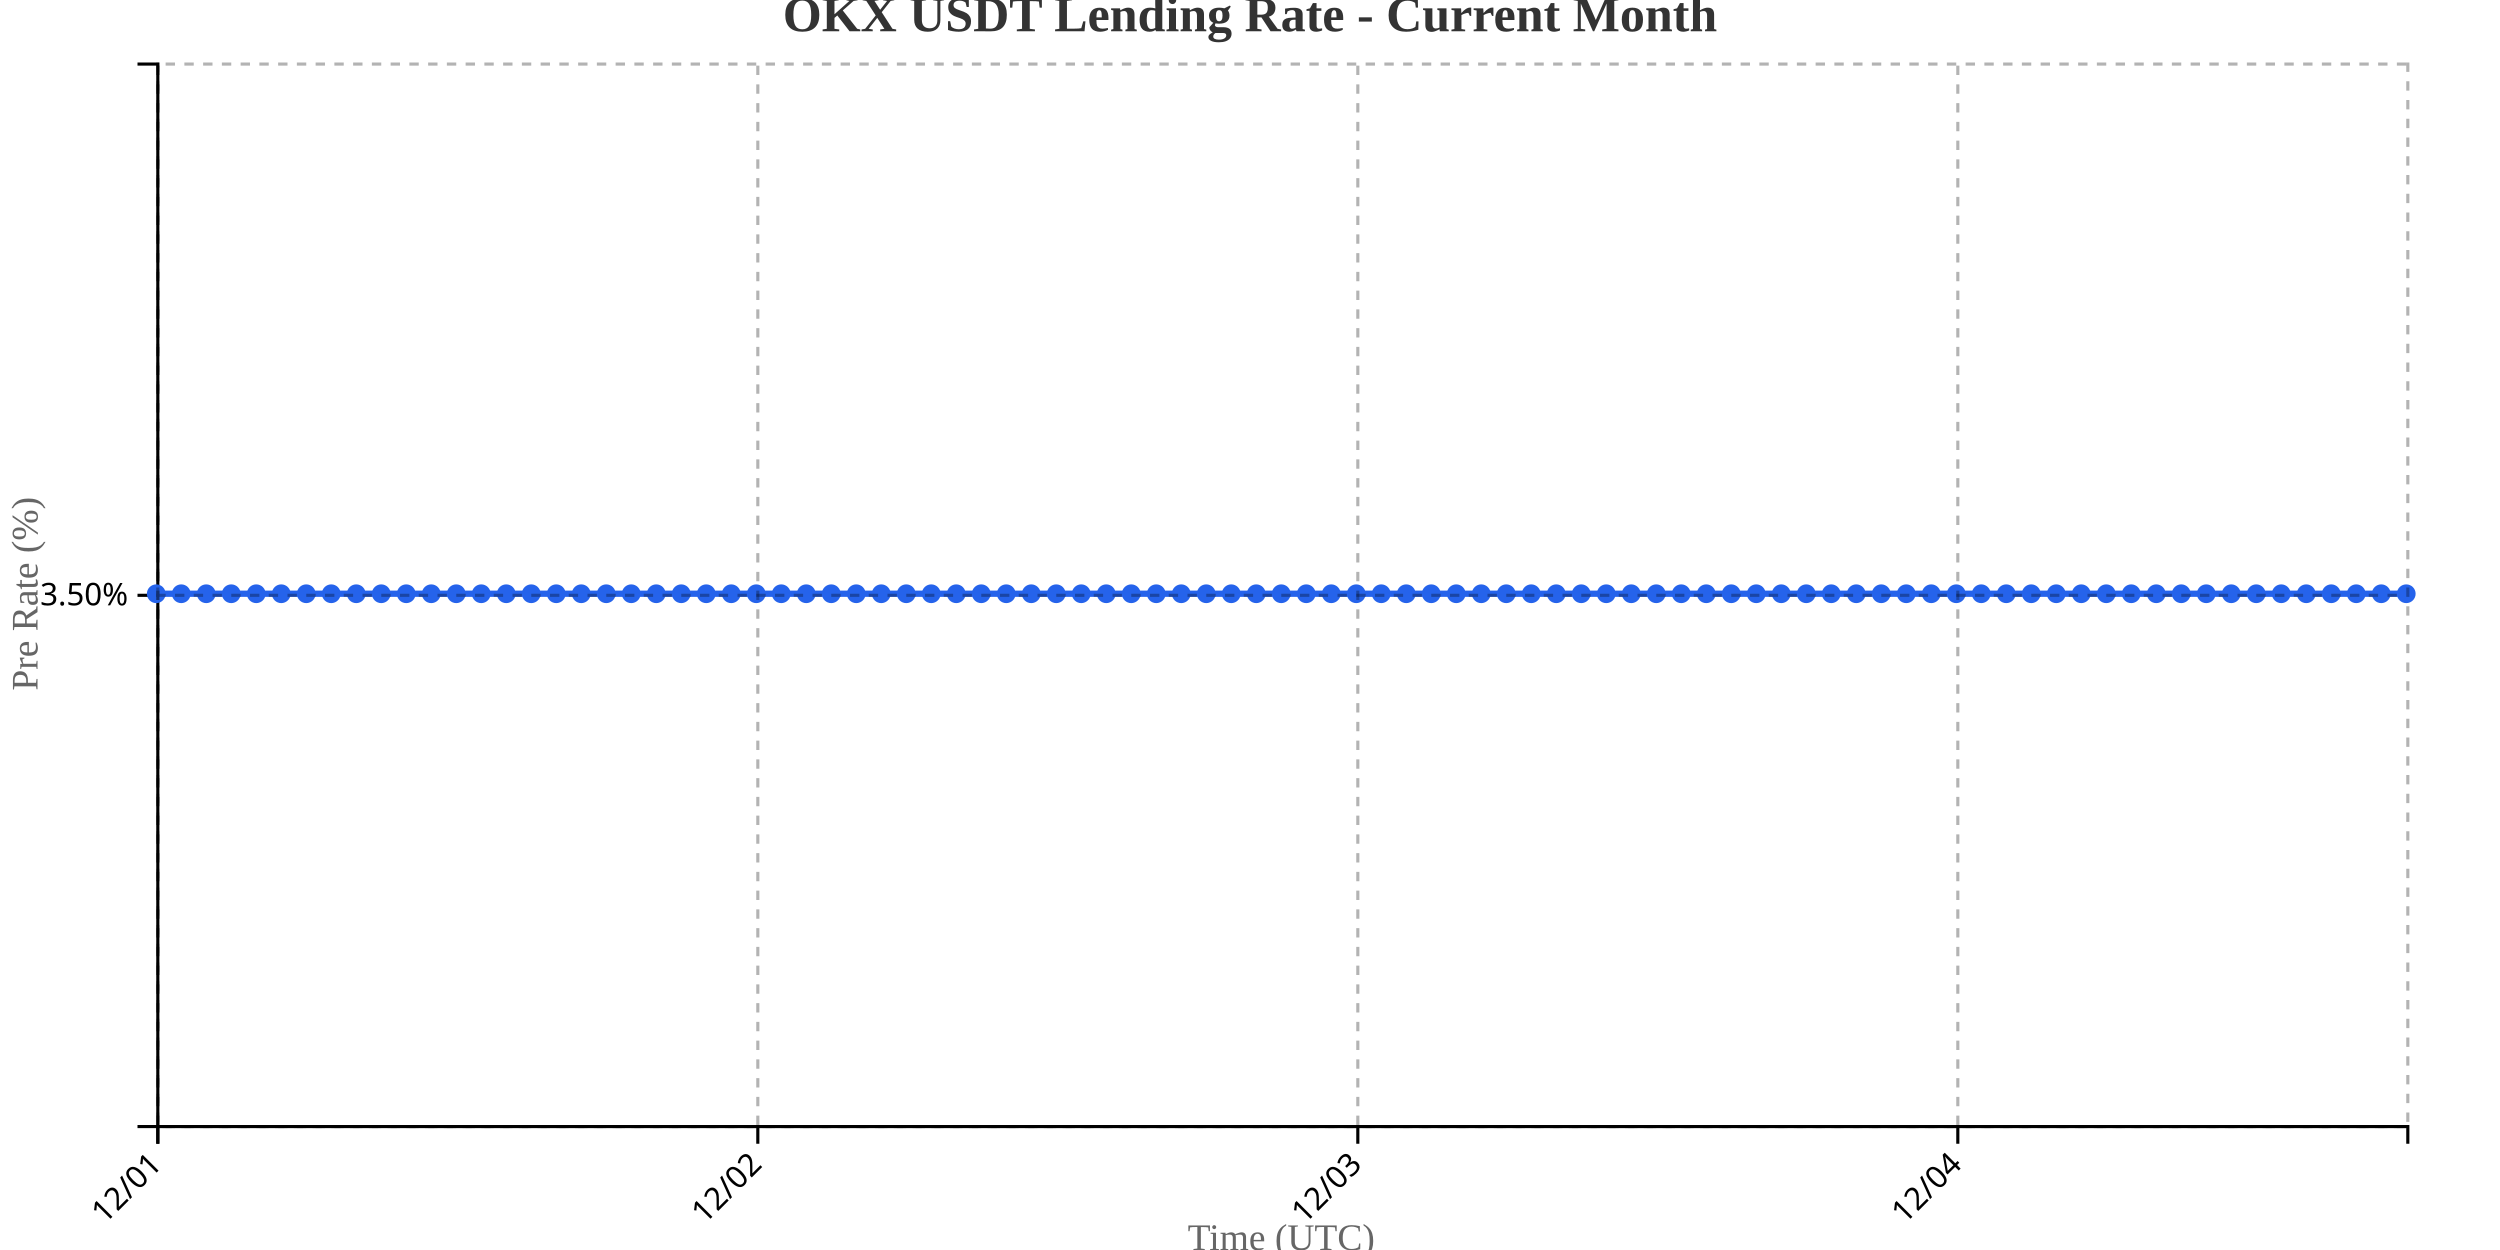
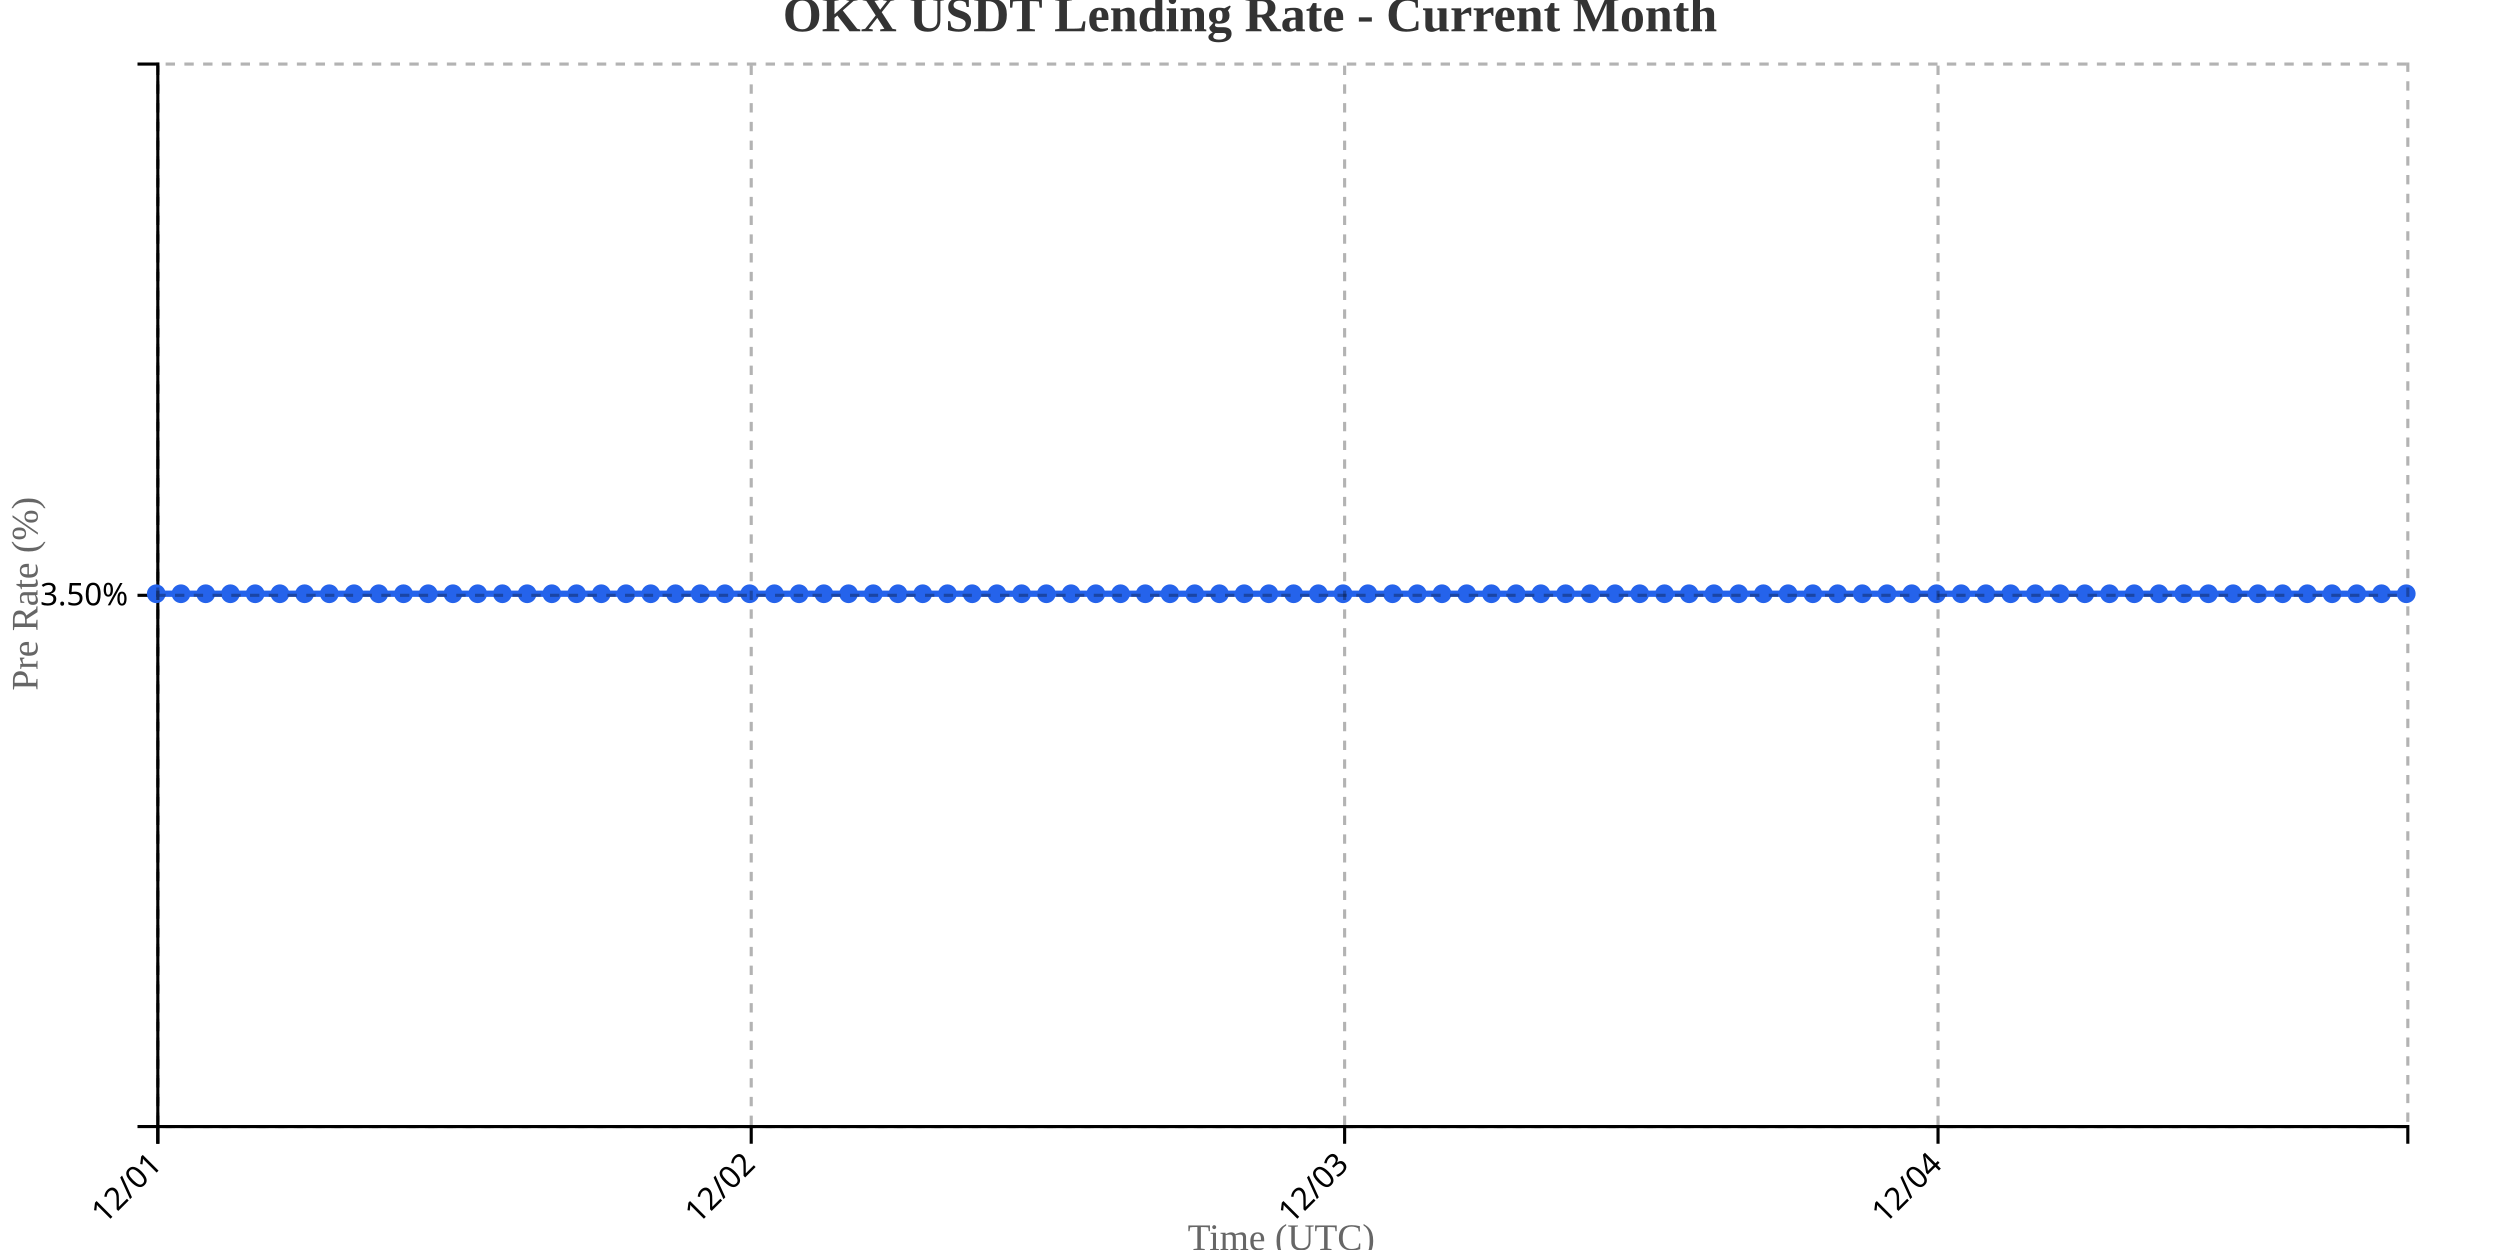
<svg xmlns="http://www.w3.org/2000/svg" width="800" height="400">
  <g transform="translate(50,20)">
    <g transform="translate(0,340)" fill="none" font-size="10" font-family="sans-serif" text-anchor="middle">
      <path class="domain" stroke="currentColor" d="M0.5,6V0.5H720.5V6" />
      <g class="tick" opacity="1" transform="translate(0.5,0)">
        <line stroke="currentColor" y2="6" />
        <text fill="currentColor" y="9" dy=".15em" style="text-anchor: end;" dx="-.8em" transform="rotate(-45)">12/01</text>
      </g>
-       <g class="tick" opacity="1" transform="translate(192.5,0)">
+       <g class="tick" opacity="1" transform="translate(190.3901,0)">
        <line stroke="currentColor" y2="6" />
        <text fill="currentColor" y="9" dy=".15em" style="text-anchor: end;" dx="-.8em" transform="rotate(-45)">12/02</text>
      </g>
-       <g class="tick" opacity="1" transform="translate(384.5,0)">
+       <g class="tick" opacity="1" transform="translate(380.2802,0)">
        <line stroke="currentColor" y2="6" />
        <text fill="currentColor" y="9" dy=".15em" style="text-anchor: end;" dx="-.8em" transform="rotate(-45)">12/03</text>
      </g>
-       <g class="tick" opacity="1" transform="translate(576.5,0)">
+       <g class="tick" opacity="1" transform="translate(570.1703,0)">
        <line stroke="currentColor" y2="6" />
        <text fill="currentColor" y="9" dy=".15em" style="text-anchor: end;" dx="-.8em" transform="rotate(-45)">12/04</text>
      </g>
    </g>
    <g fill="none" font-size="10" font-family="sans-serif" text-anchor="end">
      <path class="domain" stroke="currentColor" d="M-6,340.5H0.5V0.5H-6" />
      <g class="tick" opacity="1" transform="translate(0,170.5)">
        <line stroke="currentColor" x2="-6" />
        <text fill="currentColor" x="-9" dy="0.32em">3.50%</text>
      </g>
    </g>
    <text transform="rotate(-90)" y="-50" x="-170" dy="1em" style="text-anchor: middle; font-size: 12px; fill: #666;">Pre Rate (%)</text>
    <text transform="translate(360, 380)" style="text-anchor: middle; font-size: 12px; fill: #666;">Time (UTC)</text>
-     <path fill="none" stroke="#2563eb" stroke-width="2" d="M0,170C2.667,170,5.333,170,8,170C10.667,170,13.333,170,16,170C18.667,170,21.333,170,24,170C26.667,170,29.333,170,32,170C34.667,170,37.333,170,40,170C42.667,170,45.333,170,48,170C50.667,170,53.333,170,56,170C58.667,170,61.333,170,64,170C66.667,170,69.333,170,72,170C74.667,170,77.333,170,80,170C82.667,170,85.333,170,88,170C90.667,170,93.333,170,96,170C98.667,170,101.333,170,104,170C106.667,170,109.333,170,112,170C114.667,170,117.333,170,120,170C122.667,170,125.333,170,128,170C130.667,170,133.333,170,136,170C138.667,170,141.333,170,144,170C146.667,170,149.333,170,152,170C154.667,170,157.333,170,160,170C162.667,170,165.333,170,168,170C170.667,170,173.333,170,176,170C178.667,170,181.333,170,184,170C186.667,170,189.333,170,192,170C194.667,170,197.333,170,200,170C202.667,170,205.333,170,208,170C210.667,170,213.333,170,216,170C218.667,170,221.333,170,224,170C226.667,170,229.333,170,232,170C234.667,170,237.333,170,240,170C242.667,170,245.333,170,248,170C250.667,170,253.333,170,256,170C258.667,170,261.333,170,264,170C266.667,170,269.333,170,272,170C274.667,170,277.333,170,280,170C282.667,170,285.333,170,288,170C290.667,170,293.333,170,296,170C298.667,170,301.333,170,304,170C306.667,170,309.333,170,312,170C314.667,170,317.333,170,320,170C322.667,170,325.333,170,328,170C330.667,170,333.333,170,336,170C338.667,170,341.333,170,344,170C346.667,170,349.333,170,352,170C354.667,170,357.333,170,360,170C362.667,170,365.333,170,368,170C370.667,170,373.333,170,376,170C378.667,170,381.333,170,384,170C386.667,170,389.333,170,392,170C394.667,170,397.333,170,400,170C402.667,170,405.333,170,408,170C410.667,170,413.333,170,416,170C418.667,170,421.333,170,424,170C426.667,170,429.333,170,432,170C434.667,170,437.333,170,440,170C442.667,170,445.333,170,448,170C450.667,170,453.333,170,456,170C458.667,170,461.333,170,464,170C466.667,170,469.333,170,472,170C474.667,170,477.333,170,480,170C482.667,170,485.333,170,488,170C490.667,170,493.333,170,496,170C498.667,170,501.333,170,504,170C506.667,170,509.333,170,512,170C514.667,170,517.333,170,520,170C522.667,170,525.333,170,528,170C530.667,170,533.333,170,536,170C538.667,170,541.333,170,544,170C546.667,170,549.333,170,552,170C554.667,170,557.333,170,560,170C562.667,170,565.333,170,568,170C570.667,170,573.333,170,576,170C578.667,170,581.333,170,584,170C586.667,170,589.333,170,592,170C594.667,170,597.333,170,600,170C602.667,170,605.333,170,608,170C610.667,170,613.333,170,616,170C618.667,170,621.333,170,624,170C626.667,170,629.333,170,632,170C634.667,170,637.333,170,640,170C642.667,170,645.333,170,648,170C650.667,170,653.333,170,656,170C658.667,170,661.333,170,664,170C666.667,170,669.333,170,672,170C674.667,170,677.333,170,680,170C682.667,170,685.333,170,688,170C690.667,170,693.333,170,696,170C698.667,170,701.333,170,704,170C706.667,170,709.333,170,712,170C714.667,170,717.333,170,720,170" />
+     <path fill="none" stroke="#2563eb" stroke-width="2" d="M0,170C2.637,170,5.275,170,7.912,170C10.549,170,13.187,170,15.824,170C18.462,170,21.099,170,23.736,170C26.374,170,29.011,170,31.648,170C34.286,170,36.923,170,39.56,170C42.198,170,44.835,170,47.473,170C50.11,170,52.747,170,55.385,170C58.022,170,60.659,170,63.297,170C65.934,170,68.571,170,71.209,170C73.846,170,76.484,170,79.121,170C81.758,170,84.396,170,87.033,170C89.67,170,92.308,170,94.945,170C97.582,170,100.22,170,102.857,170C105.495,170,108.132,170,110.769,170C113.407,170,116.044,170,118.681,170C121.319,170,123.956,170,126.593,170C129.231,170,131.868,170,134.505,170C137.143,170,139.78,170,142.418,170C145.055,170,147.692,170,150.33,170C152.967,170,155.604,170,158.242,170C160.879,170,163.516,170,166.154,170C168.791,170,171.429,170,174.066,170C176.703,170,179.341,170,181.978,170C184.615,170,187.253,170,189.89,170C192.527,170,195.165,170,197.802,170C200.44,170,203.077,170,205.714,170C208.352,170,210.989,170,213.626,170C216.264,170,218.901,170,221.538,170C224.176,170,226.813,170,229.451,170C232.088,170,234.725,170,237.363,170C240,170,242.637,170,245.275,170C247.912,170,250.549,170,253.187,170C255.824,170,258.462,170,261.099,170C263.736,170,266.374,170,269.011,170C271.648,170,274.286,170,276.923,170C279.56,170,282.198,170,284.835,170C287.473,170,290.11,170,292.747,170C295.385,170,298.022,170,300.659,170C303.297,170,305.934,170,308.571,170C311.209,170,313.846,170,316.484,170C319.121,170,321.758,170,324.396,170C327.033,170,329.67,170,332.308,170C334.945,170,337.582,170,340.22,170C342.857,170,345.495,170,348.132,170C350.769,170,353.407,170,356.044,170C358.681,170,361.319,170,363.956,170C366.593,170,369.231,170,371.868,170C374.505,170,377.143,170,379.78,170C382.418,170,385.055,170,387.692,170C390.33,170,392.967,170,395.604,170C398.242,170,400.879,170,403.516,170C406.154,170,408.791,170,411.429,170C414.066,170,416.703,170,419.341,170C421.978,170,424.615,170,427.253,170C429.89,170,432.527,170,435.165,170C437.802,170,440.44,170,443.077,170C445.714,170,448.352,170,450.989,170C453.626,170,456.264,170,458.901,170C461.538,170,464.176,170,466.813,170C469.451,170,472.088,170,474.725,170C477.363,170,480,170,482.637,170C485.275,170,487.912,170,490.549,170C493.187,170,495.824,170,498.462,170C501.099,170,503.736,170,506.374,170C509.011,170,511.648,170,514.286,170C516.923,170,519.56,170,522.198,170C524.835,170,527.473,170,530.11,170C532.747,170,535.385,170,538.022,170C540.659,170,543.297,170,545.934,170C548.571,170,551.209,170,553.846,170C556.484,170,559.121,170,561.758,170C564.396,170,567.033,170,569.67,170C572.308,170,574.945,170,577.582,170C580.22,170,582.857,170,585.495,170C588.132,170,590.769,170,593.407,170C596.044,170,598.681,170,601.319,170C603.956,170,606.593,170,609.231,170C611.868,170,614.505,170,617.143,170C619.78,170,622.418,170,625.055,170C627.692,170,630.33,170,632.967,170C635.604,170,638.242,170,640.879,170C643.516,170,646.154,170,648.791,170C651.429,170,654.066,170,656.703,170C659.341,170,661.978,170,664.615,170C667.253,170,669.89,170,672.527,170C675.165,170,677.802,170,680.44,170C683.077,170,685.714,170,688.352,170C690.989,170,693.626,170,696.264,170C698.901,170,701.538,170,704.176,170C706.813,170,709.451,170,712.088,170C714.725,170,717.363,170,720,170" />
    <circle class="dot" cx="0" cy="170" r="3" fill="#2563eb" />
-     <circle class="dot" cx="8" cy="170" r="3" fill="#2563eb" />
-     <circle class="dot" cx="16" cy="170" r="3" fill="#2563eb" />
-     <circle class="dot" cx="24" cy="170" r="3" fill="#2563eb" />
-     <circle class="dot" cx="32" cy="170" r="3" fill="#2563eb" />
-     <circle class="dot" cx="40" cy="170" r="3" fill="#2563eb" />
-     <circle class="dot" cx="48" cy="170" r="3" fill="#2563eb" />
-     <circle class="dot" cx="56" cy="170" r="3" fill="#2563eb" />
-     <circle class="dot" cx="64" cy="170" r="3" fill="#2563eb" />
-     <circle class="dot" cx="72" cy="170" r="3" fill="#2563eb" />
-     <circle class="dot" cx="80" cy="170" r="3" fill="#2563eb" />
-     <circle class="dot" cx="88" cy="170" r="3" fill="#2563eb" />
-     <circle class="dot" cx="96" cy="170" r="3" fill="#2563eb" />
-     <circle class="dot" cx="104" cy="170" r="3" fill="#2563eb" />
-     <circle class="dot" cx="112" cy="170" r="3" fill="#2563eb" />
-     <circle class="dot" cx="120" cy="170" r="3" fill="#2563eb" />
-     <circle class="dot" cx="128" cy="170" r="3" fill="#2563eb" />
-     <circle class="dot" cx="136" cy="170" r="3" fill="#2563eb" />
-     <circle class="dot" cx="144" cy="170" r="3" fill="#2563eb" />
-     <circle class="dot" cx="152" cy="170" r="3" fill="#2563eb" />
-     <circle class="dot" cx="160" cy="170" r="3" fill="#2563eb" />
-     <circle class="dot" cx="168" cy="170" r="3" fill="#2563eb" />
-     <circle class="dot" cx="176" cy="170" r="3" fill="#2563eb" />
-     <circle class="dot" cx="184" cy="170" r="3" fill="#2563eb" />
-     <circle class="dot" cx="192" cy="170" r="3" fill="#2563eb" />
-     <circle class="dot" cx="200" cy="170" r="3" fill="#2563eb" />
-     <circle class="dot" cx="208" cy="170" r="3" fill="#2563eb" />
-     <circle class="dot" cx="216" cy="170" r="3" fill="#2563eb" />
-     <circle class="dot" cx="224" cy="170" r="3" fill="#2563eb" />
-     <circle class="dot" cx="232" cy="170" r="3" fill="#2563eb" />
-     <circle class="dot" cx="240" cy="170" r="3" fill="#2563eb" />
-     <circle class="dot" cx="248" cy="170" r="3" fill="#2563eb" />
-     <circle class="dot" cx="256" cy="170" r="3" fill="#2563eb" />
-     <circle class="dot" cx="264" cy="170" r="3" fill="#2563eb" />
-     <circle class="dot" cx="272" cy="170" r="3" fill="#2563eb" />
-     <circle class="dot" cx="280" cy="170" r="3" fill="#2563eb" />
-     <circle class="dot" cx="288" cy="170" r="3" fill="#2563eb" />
-     <circle class="dot" cx="296" cy="170" r="3" fill="#2563eb" />
-     <circle class="dot" cx="304" cy="170" r="3" fill="#2563eb" />
-     <circle class="dot" cx="312" cy="170" r="3" fill="#2563eb" />
-     <circle class="dot" cx="320" cy="170" r="3" fill="#2563eb" />
-     <circle class="dot" cx="328" cy="170" r="3" fill="#2563eb" />
-     <circle class="dot" cx="336" cy="170" r="3" fill="#2563eb" />
-     <circle class="dot" cx="344" cy="170" r="3" fill="#2563eb" />
-     <circle class="dot" cx="352" cy="170" r="3" fill="#2563eb" />
-     <circle class="dot" cx="360" cy="170" r="3" fill="#2563eb" />
-     <circle class="dot" cx="368" cy="170" r="3" fill="#2563eb" />
-     <circle class="dot" cx="376" cy="170" r="3" fill="#2563eb" />
-     <circle class="dot" cx="384" cy="170" r="3" fill="#2563eb" />
-     <circle class="dot" cx="392" cy="170" r="3" fill="#2563eb" />
-     <circle class="dot" cx="400" cy="170" r="3" fill="#2563eb" />
-     <circle class="dot" cx="408" cy="170" r="3" fill="#2563eb" />
-     <circle class="dot" cx="416" cy="170" r="3" fill="#2563eb" />
-     <circle class="dot" cx="424" cy="170" r="3" fill="#2563eb" />
-     <circle class="dot" cx="432" cy="170" r="3" fill="#2563eb" />
-     <circle class="dot" cx="440" cy="170" r="3" fill="#2563eb" />
-     <circle class="dot" cx="448" cy="170" r="3" fill="#2563eb" />
-     <circle class="dot" cx="456" cy="170" r="3" fill="#2563eb" />
-     <circle class="dot" cx="464" cy="170" r="3" fill="#2563eb" />
-     <circle class="dot" cx="472" cy="170" r="3" fill="#2563eb" />
-     <circle class="dot" cx="480" cy="170" r="3" fill="#2563eb" />
-     <circle class="dot" cx="488" cy="170" r="3" fill="#2563eb" />
-     <circle class="dot" cx="496" cy="170" r="3" fill="#2563eb" />
-     <circle class="dot" cx="504" cy="170" r="3" fill="#2563eb" />
-     <circle class="dot" cx="512" cy="170" r="3" fill="#2563eb" />
-     <circle class="dot" cx="520" cy="170" r="3" fill="#2563eb" />
-     <circle class="dot" cx="528" cy="170" r="3" fill="#2563eb" />
-     <circle class="dot" cx="536" cy="170" r="3" fill="#2563eb" />
-     <circle class="dot" cx="544" cy="170" r="3" fill="#2563eb" />
-     <circle class="dot" cx="552" cy="170" r="3" fill="#2563eb" />
-     <circle class="dot" cx="560" cy="170" r="3" fill="#2563eb" />
-     <circle class="dot" cx="568" cy="170" r="3" fill="#2563eb" />
-     <circle class="dot" cx="576" cy="170" r="3" fill="#2563eb" />
-     <circle class="dot" cx="584" cy="170" r="3" fill="#2563eb" />
-     <circle class="dot" cx="592" cy="170" r="3" fill="#2563eb" />
-     <circle class="dot" cx="600" cy="170" r="3" fill="#2563eb" />
-     <circle class="dot" cx="608" cy="170" r="3" fill="#2563eb" />
-     <circle class="dot" cx="616" cy="170" r="3" fill="#2563eb" />
-     <circle class="dot" cx="624" cy="170" r="3" fill="#2563eb" />
-     <circle class="dot" cx="632" cy="170" r="3" fill="#2563eb" />
-     <circle class="dot" cx="640" cy="170" r="3" fill="#2563eb" />
-     <circle class="dot" cx="648" cy="170" r="3" fill="#2563eb" />
-     <circle class="dot" cx="656" cy="170" r="3" fill="#2563eb" />
-     <circle class="dot" cx="664" cy="170" r="3" fill="#2563eb" />
-     <circle class="dot" cx="672" cy="170" r="3" fill="#2563eb" />
-     <circle class="dot" cx="680" cy="170" r="3" fill="#2563eb" />
-     <circle class="dot" cx="688" cy="170" r="3" fill="#2563eb" />
-     <circle class="dot" cx="696" cy="170" r="3" fill="#2563eb" />
-     <circle class="dot" cx="704" cy="170" r="3" fill="#2563eb" />
-     <circle class="dot" cx="712" cy="170" r="3" fill="#2563eb" />
+     <circle class="dot" cx="7.912" cy="170" r="3" fill="#2563eb" />
+     <circle class="dot" cx="15.824" cy="170" r="3" fill="#2563eb" />
+     <circle class="dot" cx="23.736" cy="170" r="3" fill="#2563eb" />
+     <circle class="dot" cx="31.648" cy="170" r="3" fill="#2563eb" />
+     <circle class="dot" cx="39.56" cy="170" r="3" fill="#2563eb" />
+     <circle class="dot" cx="47.473" cy="170" r="3" fill="#2563eb" />
+     <circle class="dot" cx="55.385" cy="170" r="3" fill="#2563eb" />
+     <circle class="dot" cx="63.297" cy="170" r="3" fill="#2563eb" />
+     <circle class="dot" cx="71.209" cy="170" r="3" fill="#2563eb" />
+     <circle class="dot" cx="79.121" cy="170" r="3" fill="#2563eb" />
+     <circle class="dot" cx="87.033" cy="170" r="3" fill="#2563eb" />
+     <circle class="dot" cx="94.945" cy="170" r="3" fill="#2563eb" />
+     <circle class="dot" cx="102.857" cy="170" r="3" fill="#2563eb" />
+     <circle class="dot" cx="110.769" cy="170" r="3" fill="#2563eb" />
+     <circle class="dot" cx="118.681" cy="170" r="3" fill="#2563eb" />
+     <circle class="dot" cx="126.593" cy="170" r="3" fill="#2563eb" />
+     <circle class="dot" cx="134.505" cy="170" r="3" fill="#2563eb" />
+     <circle class="dot" cx="142.418" cy="170" r="3" fill="#2563eb" />
+     <circle class="dot" cx="150.33" cy="170" r="3" fill="#2563eb" />
+     <circle class="dot" cx="158.242" cy="170" r="3" fill="#2563eb" />
+     <circle class="dot" cx="166.154" cy="170" r="3" fill="#2563eb" />
+     <circle class="dot" cx="174.066" cy="170" r="3" fill="#2563eb" />
+     <circle class="dot" cx="181.978" cy="170" r="3" fill="#2563eb" />
+     <circle class="dot" cx="189.89" cy="170" r="3" fill="#2563eb" />
+     <circle class="dot" cx="197.802" cy="170" r="3" fill="#2563eb" />
+     <circle class="dot" cx="205.714" cy="170" r="3" fill="#2563eb" />
+     <circle class="dot" cx="213.626" cy="170" r="3" fill="#2563eb" />
+     <circle class="dot" cx="221.538" cy="170" r="3" fill="#2563eb" />
+     <circle class="dot" cx="229.451" cy="170" r="3" fill="#2563eb" />
+     <circle class="dot" cx="237.363" cy="170" r="3" fill="#2563eb" />
+     <circle class="dot" cx="245.275" cy="170" r="3" fill="#2563eb" />
+     <circle class="dot" cx="253.187" cy="170" r="3" fill="#2563eb" />
+     <circle class="dot" cx="261.099" cy="170" r="3" fill="#2563eb" />
+     <circle class="dot" cx="269.011" cy="170" r="3" fill="#2563eb" />
+     <circle class="dot" cx="276.923" cy="170" r="3" fill="#2563eb" />
+     <circle class="dot" cx="284.835" cy="170" r="3" fill="#2563eb" />
+     <circle class="dot" cx="292.747" cy="170" r="3" fill="#2563eb" />
+     <circle class="dot" cx="300.659" cy="170" r="3" fill="#2563eb" />
+     <circle class="dot" cx="308.571" cy="170" r="3" fill="#2563eb" />
+     <circle class="dot" cx="316.484" cy="170" r="3" fill="#2563eb" />
+     <circle class="dot" cx="324.396" cy="170" r="3" fill="#2563eb" />
+     <circle class="dot" cx="332.308" cy="170" r="3" fill="#2563eb" />
+     <circle class="dot" cx="340.22" cy="170" r="3" fill="#2563eb" />
+     <circle class="dot" cx="348.132" cy="170" r="3" fill="#2563eb" />
+     <circle class="dot" cx="356.044" cy="170" r="3" fill="#2563eb" />
+     <circle class="dot" cx="363.956" cy="170" r="3" fill="#2563eb" />
+     <circle class="dot" cx="371.868" cy="170" r="3" fill="#2563eb" />
+     <circle class="dot" cx="379.78" cy="170" r="3" fill="#2563eb" />
+     <circle class="dot" cx="387.692" cy="170" r="3" fill="#2563eb" />
+     <circle class="dot" cx="395.604" cy="170" r="3" fill="#2563eb" />
+     <circle class="dot" cx="403.516" cy="170" r="3" fill="#2563eb" />
+     <circle class="dot" cx="411.429" cy="170" r="3" fill="#2563eb" />
+     <circle class="dot" cx="419.341" cy="170" r="3" fill="#2563eb" />
+     <circle class="dot" cx="427.253" cy="170" r="3" fill="#2563eb" />
+     <circle class="dot" cx="435.165" cy="170" r="3" fill="#2563eb" />
+     <circle class="dot" cx="443.077" cy="170" r="3" fill="#2563eb" />
+     <circle class="dot" cx="450.989" cy="170" r="3" fill="#2563eb" />
+     <circle class="dot" cx="458.901" cy="170" r="3" fill="#2563eb" />
+     <circle class="dot" cx="466.813" cy="170" r="3" fill="#2563eb" />
+     <circle class="dot" cx="474.725" cy="170" r="3" fill="#2563eb" />
+     <circle class="dot" cx="482.637" cy="170" r="3" fill="#2563eb" />
+     <circle class="dot" cx="490.549" cy="170" r="3" fill="#2563eb" />
+     <circle class="dot" cx="498.462" cy="170" r="3" fill="#2563eb" />
+     <circle class="dot" cx="506.374" cy="170" r="3" fill="#2563eb" />
+     <circle class="dot" cx="514.286" cy="170" r="3" fill="#2563eb" />
+     <circle class="dot" cx="522.198" cy="170" r="3" fill="#2563eb" />
+     <circle class="dot" cx="530.11" cy="170" r="3" fill="#2563eb" />
+     <circle class="dot" cx="538.022" cy="170" r="3" fill="#2563eb" />
+     <circle class="dot" cx="545.934" cy="170" r="3" fill="#2563eb" />
+     <circle class="dot" cx="553.846" cy="170" r="3" fill="#2563eb" />
+     <circle class="dot" cx="561.758" cy="170" r="3" fill="#2563eb" />
+     <circle class="dot" cx="569.67" cy="170" r="3" fill="#2563eb" />
+     <circle class="dot" cx="577.582" cy="170" r="3" fill="#2563eb" />
+     <circle class="dot" cx="585.495" cy="170" r="3" fill="#2563eb" />
+     <circle class="dot" cx="593.407" cy="170" r="3" fill="#2563eb" />
+     <circle class="dot" cx="601.319" cy="170" r="3" fill="#2563eb" />
+     <circle class="dot" cx="609.231" cy="170" r="3" fill="#2563eb" />
+     <circle class="dot" cx="617.143" cy="170" r="3" fill="#2563eb" />
+     <circle class="dot" cx="625.055" cy="170" r="3" fill="#2563eb" />
+     <circle class="dot" cx="632.967" cy="170" r="3" fill="#2563eb" />
+     <circle class="dot" cx="640.879" cy="170" r="3" fill="#2563eb" />
+     <circle class="dot" cx="648.791" cy="170" r="3" fill="#2563eb" />
+     <circle class="dot" cx="656.703" cy="170" r="3" fill="#2563eb" />
+     <circle class="dot" cx="664.615" cy="170" r="3" fill="#2563eb" />
+     <circle class="dot" cx="672.527" cy="170" r="3" fill="#2563eb" />
+     <circle class="dot" cx="680.44" cy="170" r="3" fill="#2563eb" />
+     <circle class="dot" cx="688.352" cy="170" r="3" fill="#2563eb" />
+     <circle class="dot" cx="696.264" cy="170" r="3" fill="#2563eb" />
+     <circle class="dot" cx="704.176" cy="170" r="3" fill="#2563eb" />
+     <circle class="dot" cx="712.088" cy="170" r="3" fill="#2563eb" />
    <circle class="dot" cx="720" cy="170" r="3" fill="#2563eb" />
    <g class="grid" transform="translate(0,340)" fill="none" font-size="10" font-family="sans-serif" text-anchor="middle" style="stroke-dasharray: 3,3; opacity: 0.3;">
      <path class="domain" stroke="currentColor" d="M0.5,-340V0.5H720.5V-340" />
      <g class="tick" opacity="1" transform="translate(0.5,0)">
        <line stroke="currentColor" y2="-340" />
        <text fill="currentColor" y="3" dy="0.71em" />
      </g>
-       <g class="tick" opacity="1" transform="translate(192.5,0)">
+       <g class="tick" opacity="1" transform="translate(190.3901,0)">
        <line stroke="currentColor" y2="-340" />
        <text fill="currentColor" y="3" dy="0.71em" />
      </g>
-       <g class="tick" opacity="1" transform="translate(384.5,0)">
+       <g class="tick" opacity="1" transform="translate(380.2802,0)">
        <line stroke="currentColor" y2="-340" />
        <text fill="currentColor" y="3" dy="0.71em" />
      </g>
-       <g class="tick" opacity="1" transform="translate(576.5,0)">
+       <g class="tick" opacity="1" transform="translate(570.1703,0)">
        <line stroke="currentColor" y2="-340" />
        <text fill="currentColor" y="3" dy="0.71em" />
      </g>
    </g>
    <g class="grid" fill="none" font-size="10" font-family="sans-serif" text-anchor="end" style="stroke-dasharray: 3,3; opacity: 0.3;">
      <path class="domain" stroke="currentColor" d="M720,340.5H0.5V0.5H720" />
      <g class="tick" opacity="1" transform="translate(0,170.5)">
        <line stroke="currentColor" x2="720" />
        <text fill="currentColor" x="-3" dy="0.32em" />
      </g>
    </g>
  </g>
  <text x="400" y="10" text-anchor="middle" style="font-size: 16px; font-weight: bold; fill: #333;">OKX USDT Lending Rate - Current Month</text>
</svg>
